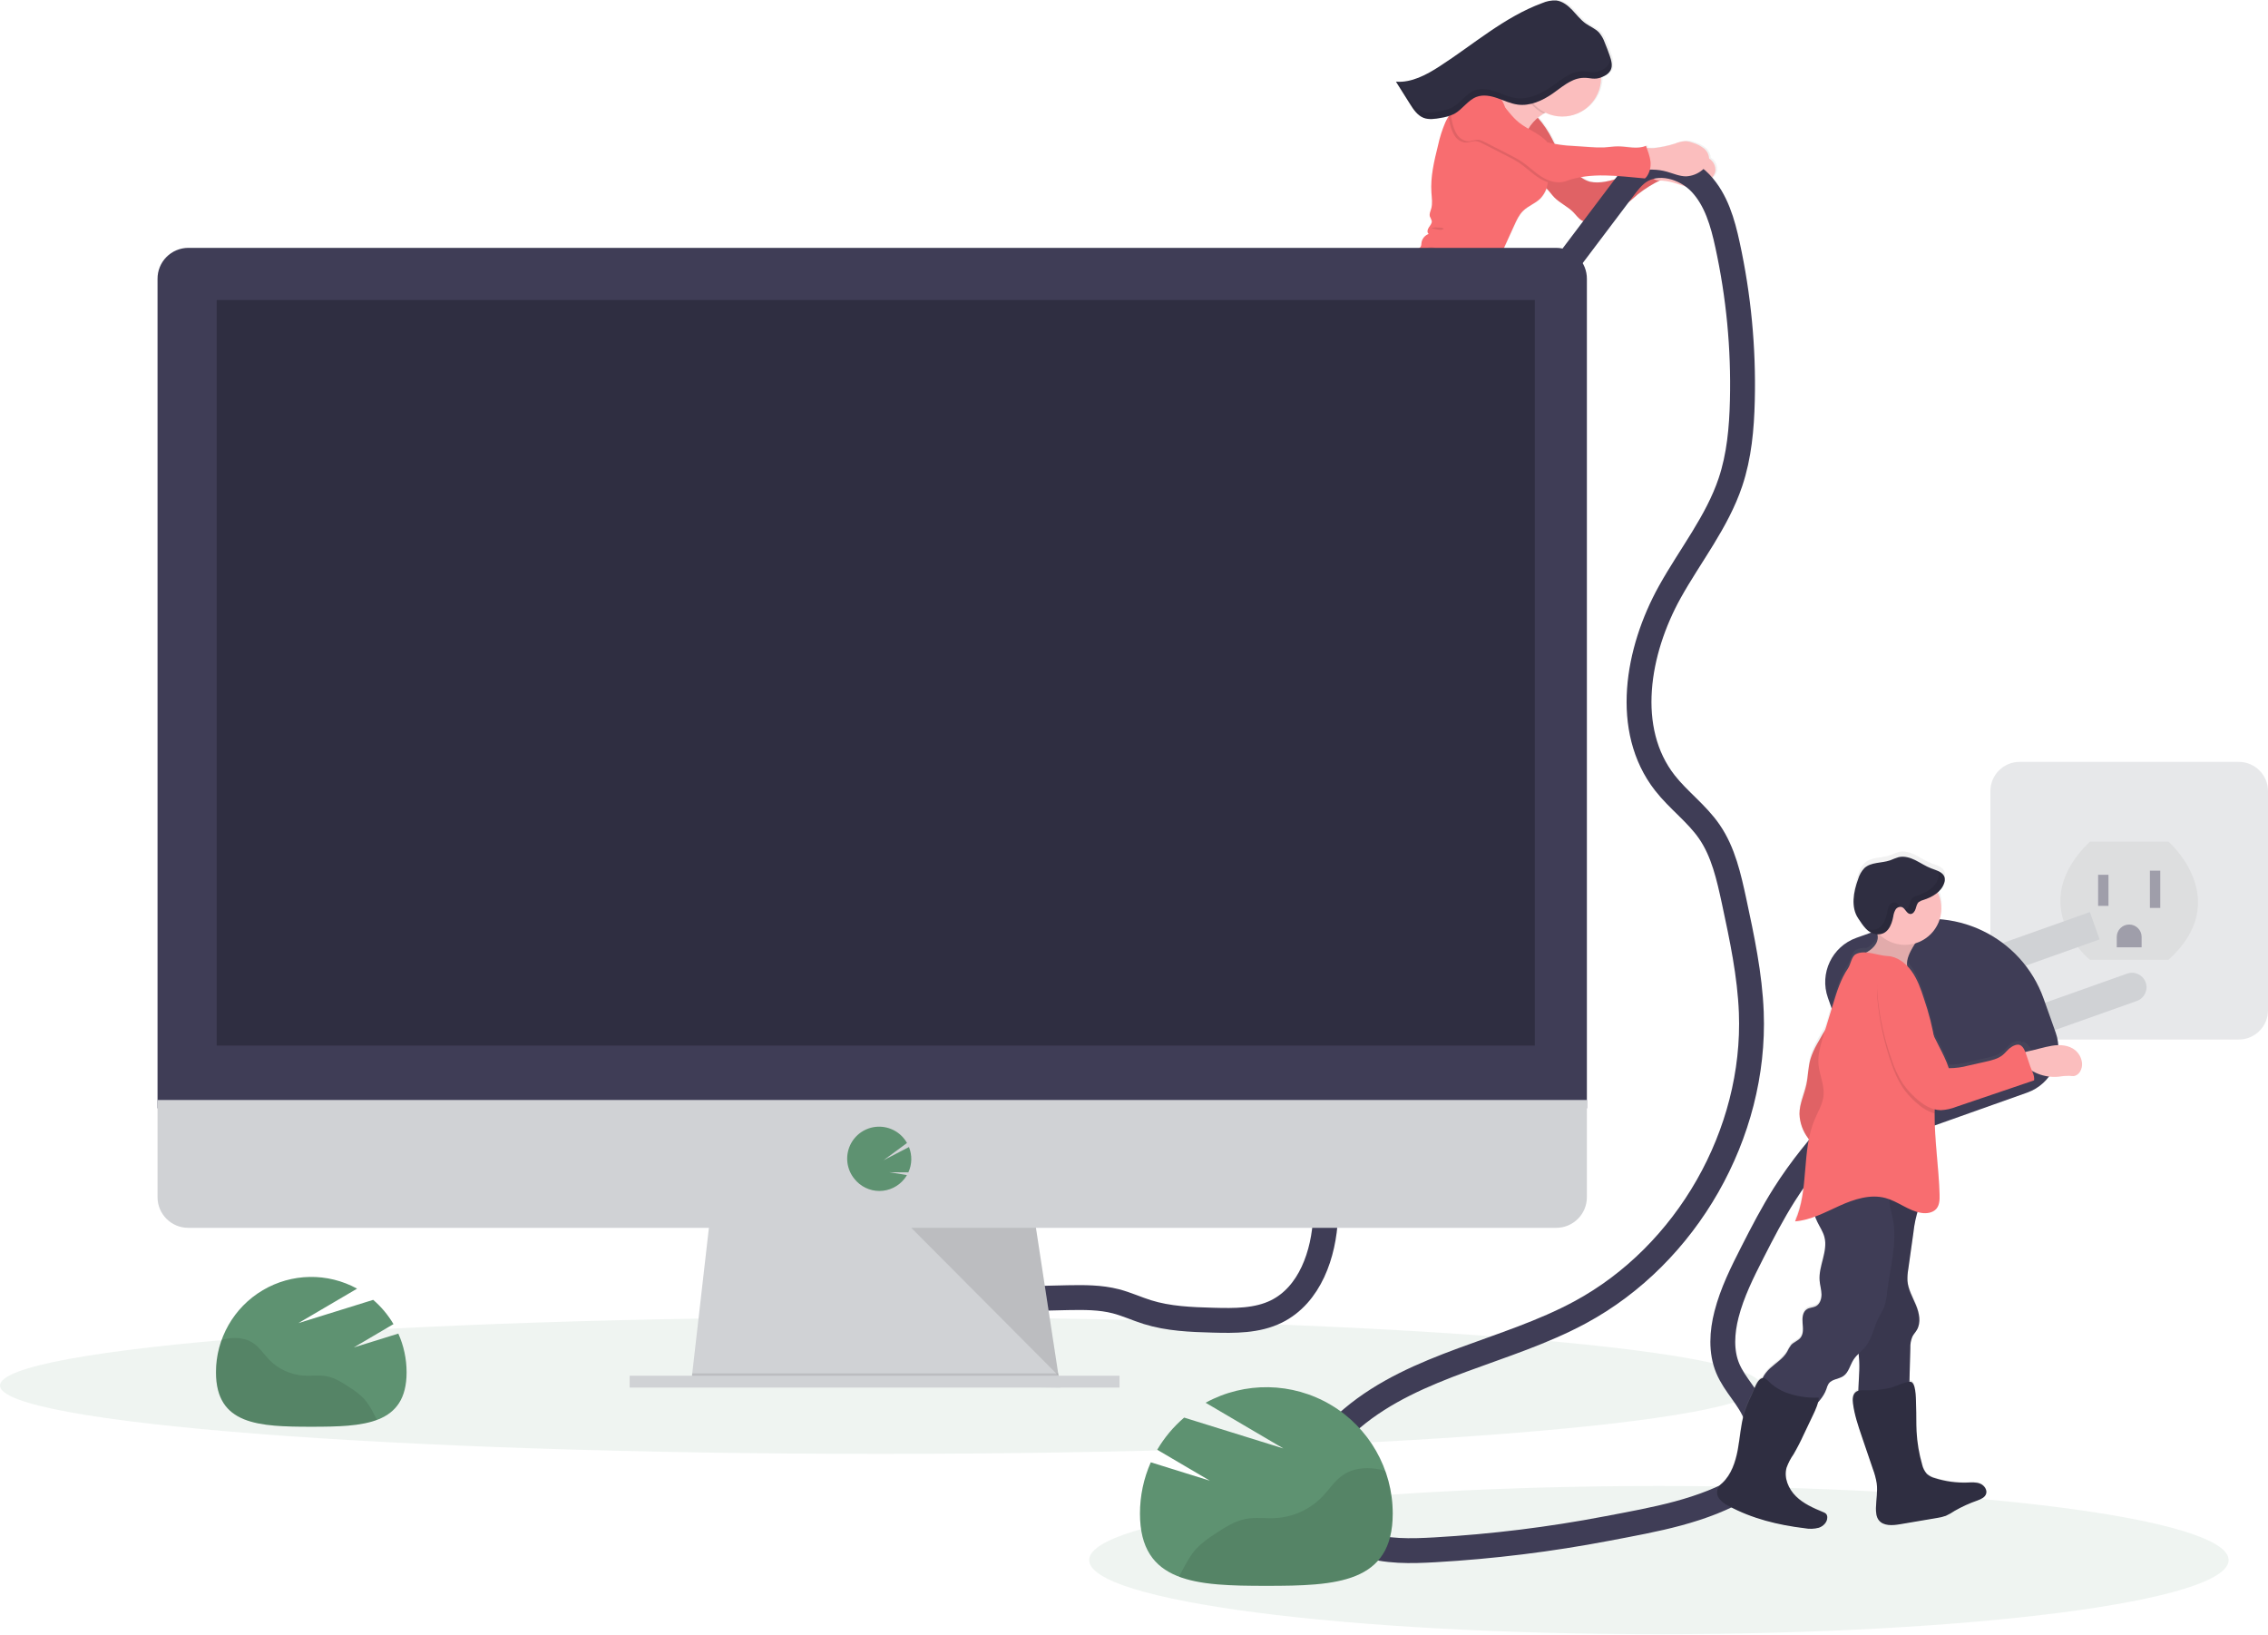
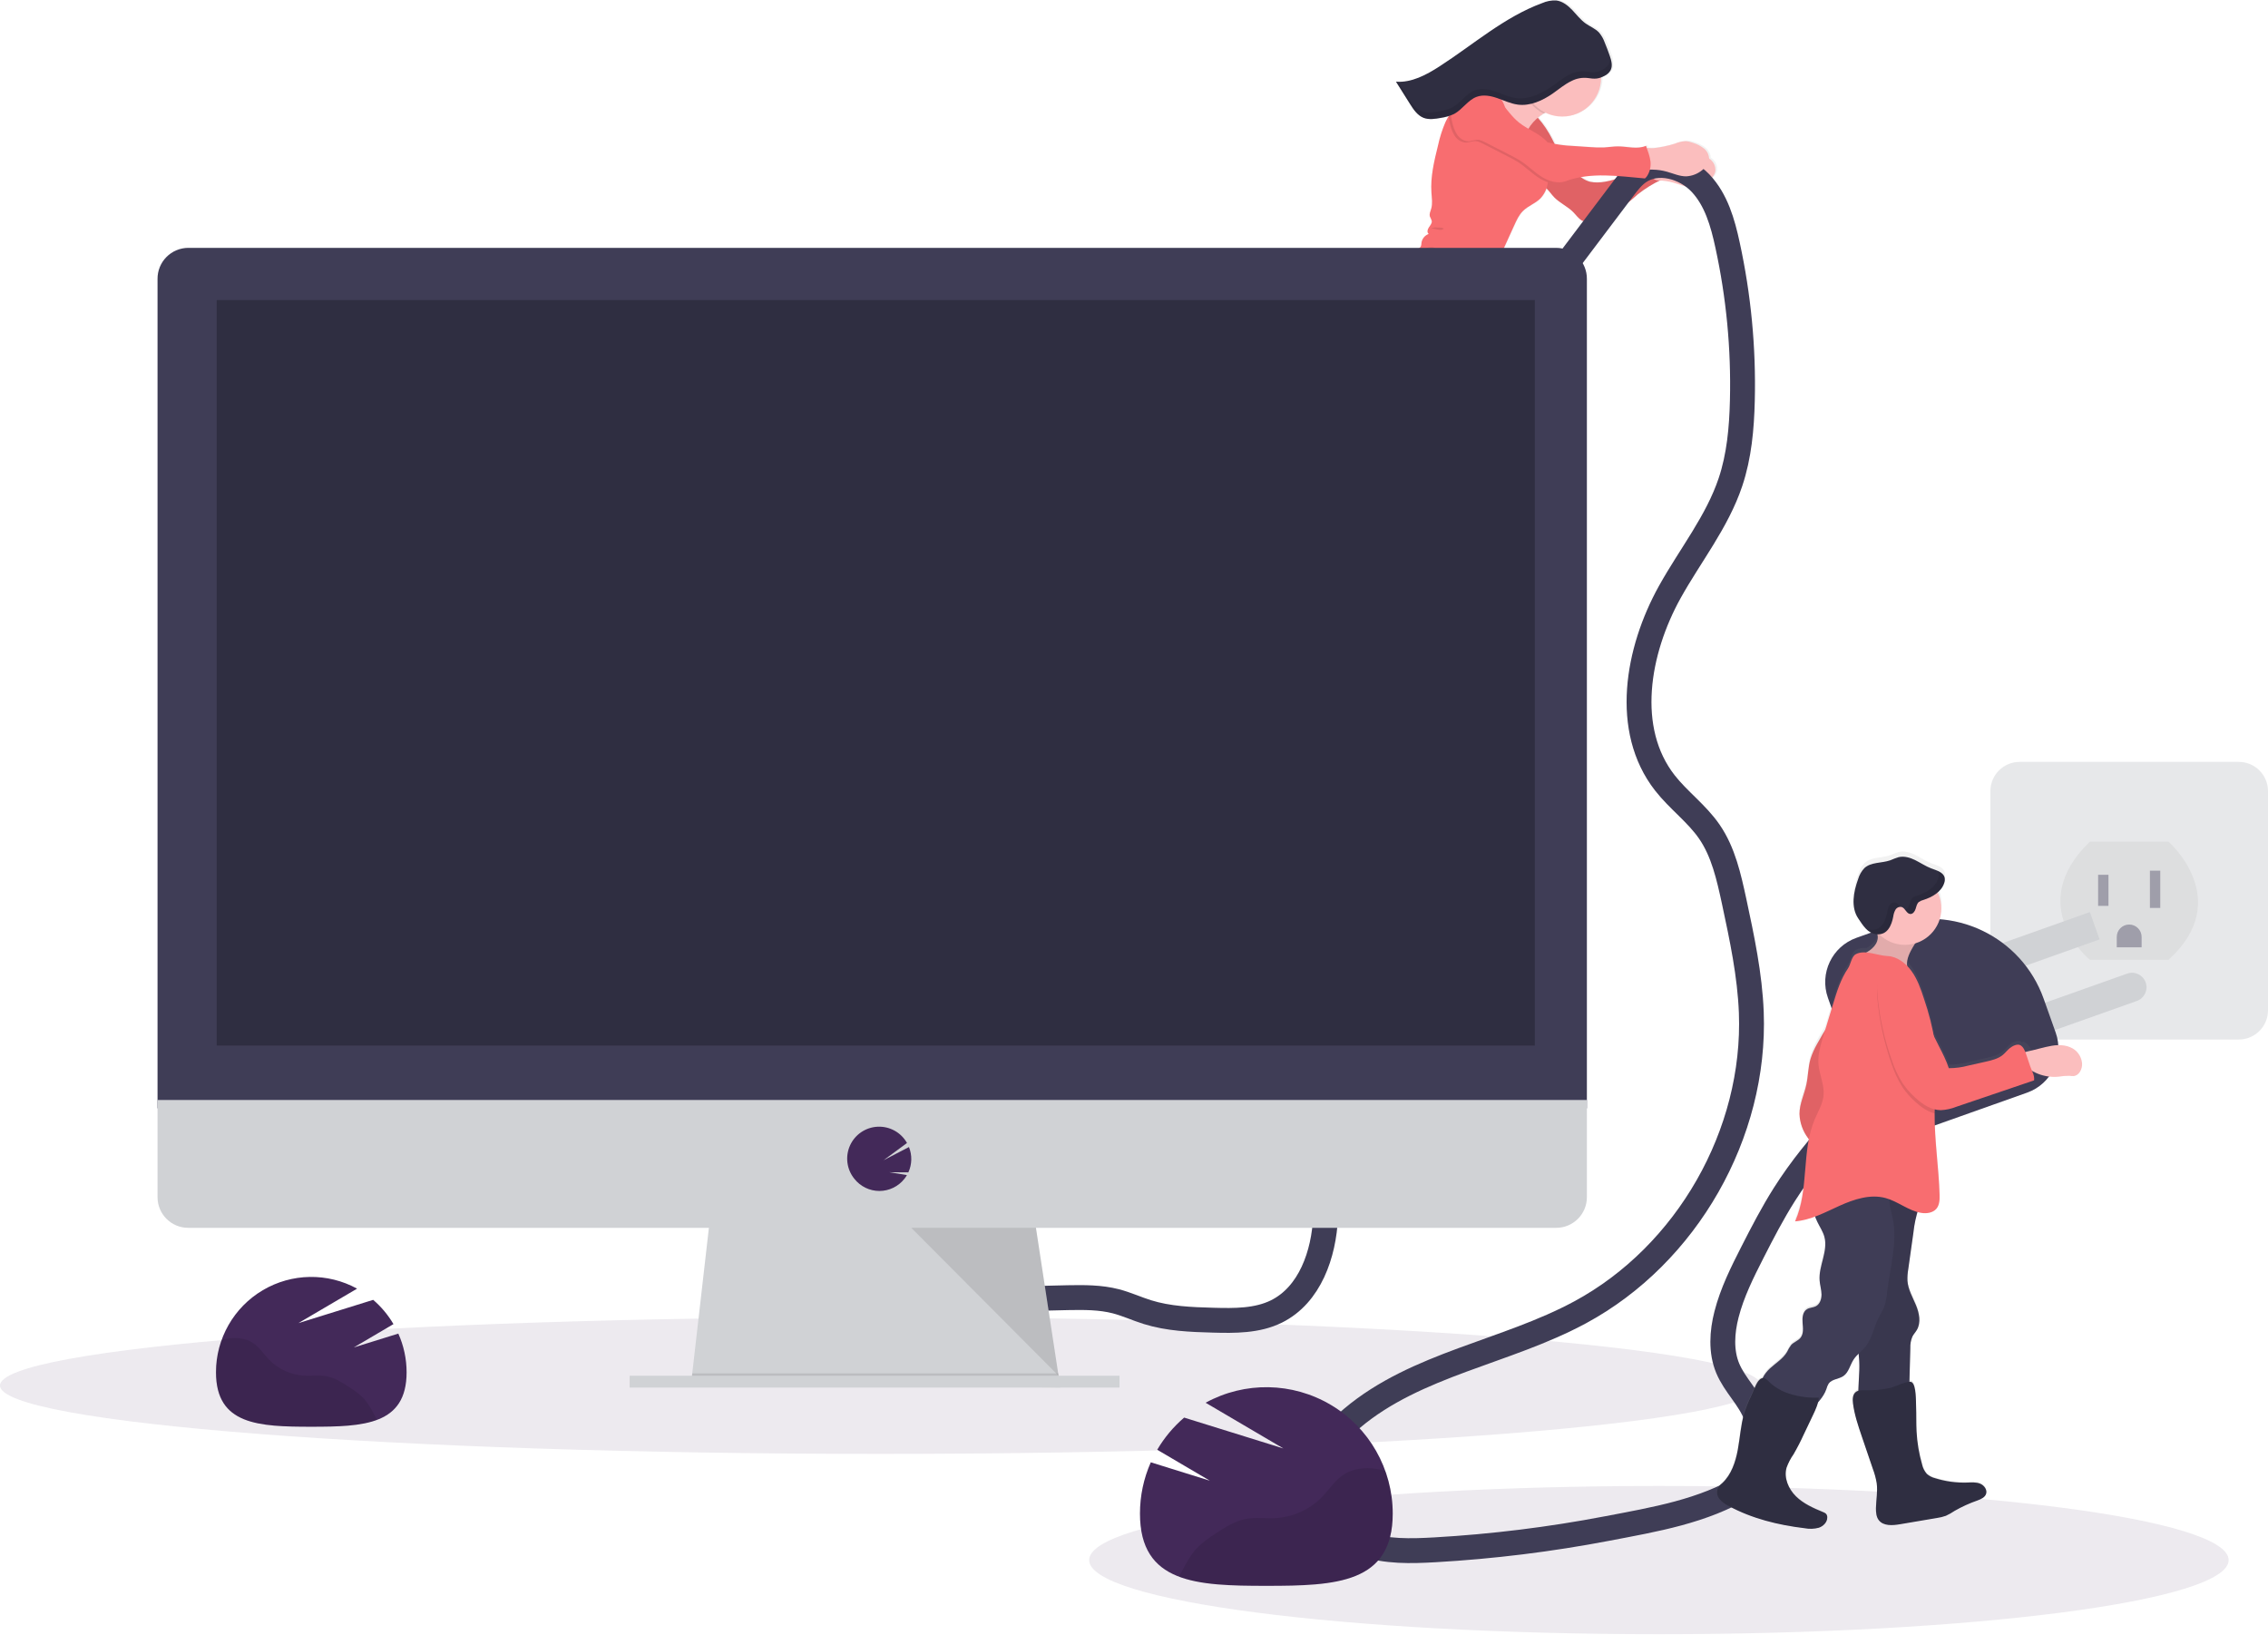
<svg xmlns="http://www.w3.org/2000/svg" xmlns:xlink="http://www.w3.org/1999/xlink" data-name="Layer 1" width="1094.72" height="788.69" viewBox="0 0 1094.72 788.69">
  <defs>
    <linearGradient id="a" x1="2938.83" y1="215.4" x2="2938.83" y2="-91.93" gradientTransform="rotate(59.3 1726.545 -1812.88)" gradientUnits="userSpaceOnUse">
      <stop offset="0" stop-color="gray" stop-opacity=".25" />
      <stop offset=".54" stop-color="gray" stop-opacity=".12" />
      <stop offset="1" stop-color="gray" stop-opacity=".1" />
    </linearGradient>
    <linearGradient id="b" x1="1364.21" y1="820.42" x2="1364.21" y2="492.03" gradientTransform="matrix(-1 -.04 -.04 1 2349.24 29.65)" xlink:href="#a" />
  </defs>
  <g opacity=".5">
    <rect x="960.72" y="367.69" width="134" height="134" rx="14.12" fill="#d0d2d5" />
    <path d="M1008.72 406.2h38s32 28 0 57h-38s-32-26 0-57z" opacity=".1" />
    <path fill="#3f3d56" d="M1012.72 422.19h5v15h-5zm25-2h5v18h-5zm-10 26a6 6 0 016 6v5h-12v-5a6 6 0 016-6z" />
  </g>
  <path d="M674.41 294.11c3.17-.07 6.33.17 9.49 0 2.89-.14 5.76-.61 8.65-.9 4.94-.49 9.92-.45 14.88-.66 3.26-.14 6.7-.46 9.34-2.38 2.48-1.79 3.86-4.71 6.07-6.83 9-8.65 15.17-20.22 23.17-29.82 2-2.44 4.09-4.87 5.9-7.48 3.47-5 5.92-10.67 8.36-16.27a45.11 45.11 0 002.4-6.42c.45-1.76.68-3.58 1.28-5.3 1.24-3.52 4.22-6.6 4.58-10.31l-.42.06c3.64-4.63 3.08-12.7 4.88-18.63a80.28 80.28 0 014.17-10.29l6.69-14.57c1.15-2.5 2.35-5.08 4.34-7 2.41-2.33 5.77-3.49 8.19-5.81a12.71 12.71 0 003.14-5.11l.21.2c1.28 1.25 2.28 2.78 3.53 4.07 2.69 2.78 6.42 4.37 9.16 7.1 1.4 1.39 2.55 3.08 4.24 4.09a4.7 4.7 0 005.44-.67c4.91-4.32 12.23-4.72 17.54-8.53 1.47-1.06 2.75-2.35 4.13-3.51a56.32 56.32 0 0110.67-6.7 26.61 26.61 0 016.59.94c3.08.85 6.09 2.26 9.29 2.2a13.4 13.4 0 007.81-3c1.63-1.26 3.12-3 3.36-5a6.42 6.42 0 00-2.4-5.4c-.22-.19-.45-.36-.68-.53A6.68 6.68 0 00876 127a16 16 0 00-5.45-2.78 11.69 11.69 0 00-3.44-.78 15.7 15.7 0 00-5.34 1.25 51.34 51.34 0 01-10.47 2.2c-.63.06-1.91-.07-3-.08l-.37-1.06c-4.16 1.92-9 .34-13.56.35-2.22 0-4.43.39-6.64.53a59.92 59.92 0 01-7.34-.16L813 126a87.11 87.11 0 01-9.42-1c-.83-1.69-1.66-3.38-2.59-5a46.27 46.27 0 00-5.49-7.63 26.52 26.52 0 012.64-2l.18-.11c.23-.13.51-.27.82-.41a18.93 18.93 0 0027.06-17.08 14.5 14.5 0 001.6-.73c.3-.16.6-.33.89-.52l.43-.29a8.34 8.34 0 00.78-.67c.12-.12.24-.24.35-.37a4.78 4.78 0 00.57-.84c.06-.12.12-.23.17-.35s0-.09.05-.14.07-.18.1-.26 0-.12.05-.18l.06-.24a1.29 1.29 0 000-.19v-.44a1.64 1.64 0 010-.22 1.7 1.7 0 000-.22v-.22a1.62 1.62 0 000-.22v-.27a1.79 1.79 0 000-.23v-.91a1.16 1.16 0 000-.18 2.33 2.33 0 000-.28v-.16c0-.05 0-.2-.07-.3v-.14l-.09-.32v-.12c0-.11-.07-.22-.1-.33v-.1l-.12-.36v-.06c0-.17-.11-.35-.17-.52-.75-2.16-1.56-4.31-2.42-6.43a15.64 15.64 0 00-2.78-4.86c-1.77-1.88-4.31-2.82-6.43-4.32-2.5-1.76-4.37-4.25-6.49-6.47s-4.69-4.23-7.74-4.6a15.16 15.16 0 00-7.06 1.29c-18.37 6.78-33.41 20.14-49.88 30.74-6.41 4.13-13.59 8-21.18 7.47l6.7 10.64c.32.52.65 1 1 1.54s.7 1 1.07 1.5a12.07 12.07 0 003.51 3.22 7.69 7.69 0 001.08.52 8.88 8.88 0 001 .31c2.39.57 5 .09 7.42-.39.83-.16 1.66-.33 2.48-.52l1-.28h.16v.16c-.56 1-1.09 1.91-1.56 2.9a60.81 60.81 0 00-3.57 11.12c-1.89 7.5-3.79 15.16-3.29 22.86.17 2.6.61 5.26-.14 7.76-.36 1.23-1 2.49-.66 3.71a17.12 17.12 0 01.92 2.18c.16 1.16-.76 2.16-1.42 3.12s-1 2.49-.06 3.16a5.39 5.39 0 00-3.57 4.45 3.79 3.79 0 01-.34 1.71 4.23 4.23 0 01-1 .93 5.39 5.39 0 00-1.87 3.36c-1.93 0-3.56 1.88-5.32 3a21.45 21.45 0 01-4.85 1.76c-4.83 1.54-9 4.71-12.77 8.05-2.1 1.83-4.22 3.85-5.14 6.47-.3.86-.46 1.76-.72 2.63a18.14 18.14 0 01-2.32 4.74 34.23 34.23 0 01-7 7.82 18.59 18.59 0 00-3.6 3.86c-1.53 2.21-4.64 2.87-6.28 5a23.75 23.75 0 01-2 3c-1.27 1.2-3.19 1.3-4.81 2-3.79 1.57-5.54 6-8.92 8.34a.94.94 0 01-.67.22c-.29 0-.46-.35-.71-.52-.49-.33-1.14-.08-1.72.07s-1.36.09-1.51-.49c-8.15-4.94-16.16-10.3-24.32-15.24l-3.72-2.25-19.9-12.06a1.48 1.48 0 00-1.57 0l-.62.43c-1-1.06-2.11-2-2.77-2.78-.27-.31-.54-.62-.82-.92a1.22 1.22 0 00.53-.1 1 1 0 00.43-1.3 3.26 3.26 0 00-.92-1.17 22.15 22.15 0 01-2.39-2.73 25.24 25.24 0 00-2.63-3.44 4.83 4.83 0 00-3.9-1.55 6.33 6.33 0 00-2.26.91 37.09 37.09 0 00-7.5 5.75.79.79 0 00-.33.62c0 .2.2.35.22.54a.7.7 0 01-.19.5 20.93 20.93 0 01-4.73 4.31q-3.81 2.85-7.45 5.92a10.42 10.42 0 00-3.48 4.25 8.31 8.31 0 00.61 5.9c1.66 3.91 4.57 7.15 7.45 10.28a3.64 3.64 0 001.91 1.34 2.43 2.43 0 001.73-.42c1.77-1.16 2.06-3.56 2.19-5.66.05-1 .11-1.92.17-2.88a1.33 1.33 0 01.11-.56 1.4 1.4 0 01.61-.49l2.75-1.45c-.08-.13-.17-.26-.26-.39a11.21 11.21 0 016.49-.42c1.46.43 2.8 1.3 4.2 1.84a9.29 9.29 0 001 5.42c5.13.53 9.75 2.81 14.34 5.11a114.33 114.33 0 0110.78 6.09q4.24 2.76 8.3 5.77c3.84 2.84 7.55 5.85 11.22 8.89a54.11 54.11 0 007.67 5.65c7.22 4.05 16.9 4.19 23.53-.86 8.36-6.37 19-9.68 28-15.19a31.6 31.6 0 007.25-5.57 4.94 4.94 0 01-.12.77c-.54 2.49-2.69 4.29-3.5 6.81-.63 2-.4 4.31-1.62 6-.93 1.29-2.67 2.21-2.72 3.8 0 .44.13.88.13 1.32a4.13 4.13 0 01-.48 1.59c-1 2.25-2.12 4.61-4.17 6-.8.55-1.82 1.05-2 2a1.89 1.89 0 01-.21.79c-.34.47-1.09.22-1.63.42-.75.28-.87 1.25-1.17 2a3.24 3.24 0 01-3.27 1.92c-6.83-.83-13.54 2.26-20.42 2.08-2.37-.07-4.73-.31-7.11-.33-7.3-.06-14.45 2-21.48 4a11.34 11.34 0 00-1.42 4.5 17.37 17.37 0 01-7.35.28 15.67 15.67 0 00-1.84-.25 2.77 2.77 0 00.16-1.42 40.15 40.15 0 00-8.23 3.67c-1.71 1-3.52 2.4-3.68 4.37a6.57 6.57 0 00.32 2.24l.93 3.53a3.72 3.72 0 00.83 1.77c.31.3.72.48 1 .8a3.14 3.14 0 01.54 1.27l.78 3.06a19.46 19.46 0 01.62 3.11c.09 1 0 1.92.07 2.88a29.93 29.93 0 00.69 4.7l1.11 5.54a18.91 18.91 0 001.31 4.5c.47 1 1.1 1.86 1.48 2.86.3.77.44 1.59.8 2.32a6.19 6.19 0 002.9 2.68 3.23 3.23 0 001.41.44c1.42 0 2.44-1.32 3.1-2.58a15.6 15.6 0 002.07-7.52c0-1.06-.21-2.11-.3-3.17-.24-3 .62-5.92.62-8.91a1.75 1.75 0 00-1.25-1.82c.09-2.54.08-5.23 1.42-7.4a11.15 11.15 0 012.44-2.65c.37 1.18.78 2.35 1.24 3.49 7.61-2.22 15.47-4.36 23.44-4.56zM837 140.54c-.54.2-1.09.4-1.65.58-4.66 1.55-10 3.06-14.82 2a12.87 12.87 0 01-4.06-2l-.35-.22c6.79-1.19 13.88-.9 20.88-.36z" transform="translate(-52.64 -55.65)" fill="url(#a)" />
  <path d="M811.42 74.6a15.45 15.45 0 015.31-1.23 11.65 11.65 0 013.42.79 16.08 16.08 0 015.44 2.8 6.51 6.51 0 012.41 5.4c-.23 2-1.71 3.73-3.33 5a13.27 13.27 0 01-7.76 3c-3.18.05-6.18-1.38-9.25-2.23a26.56 26.56 0 00-6.86-1 15 15 0 01-3.49-.22 3.74 3.74 0 01-2.68-2.06 5.28 5.28 0 010-3c.23-1.24.19-4.18 1.29-4.92.88-.6 4-.12 5.08-.21a50.14 50.14 0 0010.42-2.12z" fill="#fbbebe" />
  <path d="M740.03 54.47a46.24 46.24 0 017.75 10c3.52 6.14 5.76 13.28 11.06 18a37.32 37.32 0 004.47 3.23 12.9 12.9 0 004.06 2c4.76 1.07 10.1-.42 14.74-2a93.35 93.35 0 0013.33-6 11 11 0 001.56 5.48c1.11 1.57 3.38 2.49 5 1.5a59.3 59.3 0 00-11.53 7.13c-1.37 1.16-2.64 2.44-4.1 3.49-5.27 3.79-12.56 4.17-17.43 8.47a4.69 4.69 0 01-5.41.65c-1.69-1-2.84-2.72-4.23-4.11-2.74-2.74-6.46-4.34-9.15-7.13-1.25-1.29-2.25-2.82-3.53-4.08-1.83-1.8-4.21-3-5.89-5-1.25-1.47-2-3.26-3.17-4.83-1-1.36-2.18-2.55-3.07-4-2.18-3.47-2.16-8-.91-11.89s4.12-7.52 6.45-10.91z" fill="#f86d70" />
  <path d="M740.03 54.47a46.24 46.24 0 017.75 10c3.52 6.14 5.76 13.28 11.06 18a37.32 37.32 0 004.47 3.23 12.9 12.9 0 004.06 2c4.76 1.07 10.1-.42 14.74-2a93.35 93.35 0 0013.33-6 11 11 0 001.56 5.48c1.11 1.57 3.38 2.49 5 1.5a59.3 59.3 0 00-11.53 7.13c-1.37 1.16-2.64 2.44-4.1 3.49-5.27 3.79-12.56 4.17-17.43 8.47a4.69 4.69 0 01-5.41.65c-1.69-1-2.84-2.72-4.23-4.11-2.74-2.74-6.46-4.34-9.15-7.13-1.25-1.29-2.25-2.82-3.53-4.08-1.83-1.8-4.21-3-5.89-5-1.25-1.47-2-3.26-3.17-4.83-1-1.36-2.18-2.55-3.07-4-2.18-3.47-2.16-8-.91-11.89s4.12-7.52 6.45-10.91z" opacity=".1" />
  <path d="M562.3 146.82a10.36 10.36 0 00-2.82-2.55 8.54 8.54 0 00-5.27-.54c-4.46.68-8.6 2.72-12.52 5-3.16 1.81-6.3 3.82-8.56 6.67a6.85 6.85 0 00-1.51 3 6.18 6.18 0 00.23 2.73 6.6 6.6 0 003.57 4.62c2.09.82 4.42-.05 6.52-.85 2.82-1.09 5.92-2.1 8.82-1.24 2.15.64 4 2.27 6.27 2.33 2.67.08 4.83-2.08 6.53-4.14 1.47-1.8 4.69-5.05 4.48-7.58s-4.16-5.64-5.74-7.45zm33.7 77.83a17.27 17.27 0 01-7.5.31c-1.52-.28-3.38-.64-4.35.55a3.58 3.58 0 00-.61 1.48c-2.49 10.19-.21 21 4 30.65a.94.94 0 00.28.42c.27.2.64.06.95-.07a11.28 11.28 0 002.83-1.65c1.92-1.74 2.33-4.57 2.42-7.16s.05-5.33 1.39-7.55c1.68-2.75 5.19-4.09 6.57-7 1.11-2.37.53-5.18-.45-7.6-.33-.84-.46-3-1.24-3.41s-3.4.79-4.29 1.03z" fill="#fbbebe" />
  <path d="M562.01 145.8a1 1 0 00.42-1.3 3.38 3.38 0 00-.92-1.18 20.69 20.69 0 01-2.38-2.74 27.68 27.68 0 00-2.63-3.44 4.85 4.85 0 00-3.89-1.56 6 6 0 00-2.25.9 36.36 36.36 0 00-7.45 5.72c-.17.17-.36.38-.32.62s.2.34.22.54a.69.69 0 01-.18.49 20.68 20.68 0 01-4.7 4.29q-3.78 2.84-7.4 5.9a10.3 10.3 0 00-3.45 4.23 8.41 8.41 0 00.63 5.89c1.67 3.92 4.58 7.16 7.45 10.31a3.78 3.78 0 001.92 1.35 2.42 2.42 0 001.72-.42c1.75-1.15 2-3.55 2.15-5.64l.16-2.89a1.29 1.29 0 01.11-.55 1.35 1.35 0 01.61-.49l2.72-1.44a8.77 8.77 0 00-8-4.16 3 3 0 01-2.14-.29 1.76 1.76 0 010-2.44 5.38 5.38 0 012.36-1.31c7.17-2.63 13.65-6.85 20.61-10a5.29 5.29 0 012.46-.57c.7.05 1.52.46 2.17.18zm28.25 104.72c-.32.6-.43 1.3-.78 1.89s-1.11 1-1.7.7a1.75 1.75 0 01-.66-.89 37.36 37.36 0 01-2.45-22.06 13.91 13.91 0 011.07-3.52c.53-1.08 1.3-2.18 1.08-3.36a39.64 39.64 0 00-8.18 3.64c-1.7 1-3.49 2.39-3.65 4.35a6.84 6.84 0 00.33 2.24l.94 3.53a3.65 3.65 0 00.84 1.77c.3.3.71.49 1 .81a3 3 0 01.54 1.26l.79 3.06a19.6 19.6 0 01.63 3.12c.09 1 0 1.92.08 2.88a31 31 0 00.7 4.69l1.13 5.54a19.26 19.26 0 001.32 4.5c.47 1 1.1 1.86 1.49 2.87.29.77.44 1.59.8 2.32a6.29 6.29 0 002.89 2.69 3.39 3.39 0 001.41.45c1.41.05 2.42-1.32 3.08-2.58a15.56 15.56 0 002-7.5c0-1.06-.22-2.11-.31-3.17-.25-3 .59-5.91.58-8.9.02-2.8-3.94-2.27-4.97-.33z" fill="#f86d70" />
  <path d="M736.98 76.29a22.08 22.08 0 01-8-6.25 38.19 38.19 0 01-3-4.45 135.15 135.15 0 01-9.75-20.07c4.26.87 8.73 1.66 12.92.46a17.84 17.84 0 006-3.18 51.87 51.87 0 006.32-6.17 60.76 60.76 0 005 8c1.07 1.44 4.69 4.37 4.42 6.33s-4.27 2.94-5.89 3.87l-.17.11a22.68 22.68 0 00-6.15 5.73c-3.14 4.46-4.23 10.68-1.7 15.62z" fill="#fbbebe" />
  <path d="M745.08 54.79a18.74 18.74 0 01-9.85-12 51.87 51.87 0 006.32-6.17 60.76 60.76 0 005 8c1.07 1.44 4.69 4.37 4.42 6.33s-4.27 2.91-5.89 3.84z" opacity=".1" />
  <circle cx="754.08" cy="37.53" r="18.73" fill="#fbbebe" />
  <path d="M713.11 154.2a8.74 8.74 0 01-8.62.21 16.59 16.59 0 01-3.72-3.13c-6.15-6.31-12-13-16.11-20.83a14.44 14.44 0 01-1.82-5.37 5.9 5.9 0 011.93-5.12 4.16 4.16 0 001-.93 3.75 3.75 0 00.33-1.7 5.31 5.31 0 013.54-4.43c-1-.68-.6-2.19.05-3.16s1.56-2 1.4-3.12a17.12 17.12 0 00-.92-2.18c-.36-1.22.29-2.48.64-3.7.73-2.5.29-5.16.11-7.76-.53-7.7 1.34-15.34 3.19-22.83a61.24 61.24 0 013.52-11.1c.47-1 1-2 1.54-2.89a76.83 76.83 0 016.29-8.75 11.36 11.36 0 014.29-3.84 4.24 4.24 0 01.5-.18 10.88 10.88 0 013.82-.29c3.38.21 6.93 1 9.34 3.38s3.19 5.72 4.28 8.94a24.63 24.63 0 001.26 3.15c1.59 3.16 4.18 5.68 6.73 8.13l2.77 2.67c1.39 1.34 3.8 1 5.11 2.41a6.48 6.48 0 011.17 2.24 34.75 34.75 0 012.55 11.33 18.75 18.75 0 01-.15 2.59 13.64 13.64 0 01-3.79 8c-2.4 2.31-5.74 3.45-8.13 5.77-2 1.92-3.16 4.49-4.3 7l-6.61 14.54a82.39 82.39 0 00-4.11 10.25c-2.08 6.99-.9 16.85-7.08 20.7z" fill="#f86d70" />
  <path d="M655.36 236.6c-4.94.2-9.89.14-14.81.61-2.87.28-5.73.75-8.61.87-3.14.14-6.29-.11-9.44-.05-7.93.17-15.75 2.28-23.38 4.46a44.4 44.4 0 01-3.31-16.57 10.57 10.57 0 010-1.13 11.37 11.37 0 011.41-4.58c7-2 14.1-4 21.37-3.9 2.37 0 4.72.28 7.08.35 6.85.21 13.51-2.86 20.31-2a3.2 3.2 0 003.25-1.91c.29-.74.41-1.71 1.16-2 .54-.2 1.28.05 1.62-.41a2.1 2.1 0 00.21-.79c.2-1 1.21-1.45 2-2 2-1.38 3.13-3.74 4.13-6a4.07 4.07 0 00.47-1.58c0-.44-.14-.88-.13-1.33 0-1.58 1.77-2.49 2.69-3.78 1.21-1.7 1-4 1.59-6 .8-2.52 2.93-4.31 3.46-6.79a4.94 4.94 0 00.12-.77 31.32 31.32 0 01-7.21 5.54c-8.88 5.47-19.5 8.74-27.79 15.07-6.58 5-16.22 4.85-23.42.78a54.16 54.16 0 01-7.66-5.67c-3.66-3-7.36-6.07-11.19-8.93q-4-3-8.29-5.79a114.13 114.13 0 00-10.74-6.29c-4.58-2.32-9.19-4.62-14.29-5.17a10.53 10.53 0 01-.28-8.64 29.14 29.14 0 014.68-7.55 21.78 21.78 0 015.36-5.47 1.46 1.46 0 011.56 0l19.82 12.17 3.71 2.27c8.13 5 16.13 10.35 24.26 15.32.15.57.94.64 1.51.49s1.22-.39 1.71-.06c.24.16.41.46.71.52a1 1 0 00.66-.22c3.36-2.31 5.08-6.75 8.85-8.3 1.61-.66 3.52-.76 4.78-2a22.71 22.71 0 002-3c1.63-2.13 4.72-2.77 6.23-5a18.35 18.35 0 013.57-3.84 33.83 33.83 0 007-7.79 18.08 18.08 0 002.29-4.72c.26-.87.42-1.77.71-2.63.91-2.62 3-4.63 5.09-6.45 3.79-3.32 7.88-6.47 12.68-8a21.44 21.44 0 004.83-1.75c1.93-1.18 3.7-3.37 5.91-2.86a5 5 0 012.19 1.38 69.61 69.61 0 017.45 8.53q5.35 6.81 10.69 13.63a15.75 15.75 0 004.19 4.15 11.49 11.49 0 007.75 1c-.35 3.71-3.3 6.77-4.52 10.29-.59 1.71-.82 3.53-1.26 5.28a43.25 43.25 0 01-2.37 6.41c-2.4 5.59-4.82 11.21-8.26 16.23-1.78 2.61-3.83 5-5.84 7.45-7.93 9.57-14 21.11-23 29.72-2.18 2.11-3.56 5-6 6.81-2.65 1.96-6.07 2.26-9.26 2.39z" fill="#434175" />
  <path d="M693.04 109.72a5.43 5.43 0 00-2.5.75c1.83-.64 4.06 1.07 5.75.26.79-.38.67-.49 0-.72-1.01-.34-2.23-.03-3.25-.29z" opacity=".1" />
  <path fill="#d0d2d5" d="M935.241 466.28l73.503-26.101 4.685 13.192-73.503 26.102zm24.589 27.357l66.906-23.759a7 7 0 018.94 4.254 7 7 0 01-4.255 8.94l-66.907 23.758-4.684-13.193z" />
  <path d="M896.087 452.598l16.303-5.789a58 58 0 0174.065 35.248l5.789 16.303a22.68 22.68 0 01-13.783 28.962l-49.587 17.608a22.68 22.68 0 01-28.962-13.783l-17.608-49.587a22.68 22.68 0 0113.783-28.962z" fill="#3f3d56" />
  <path d="M692.14 119.48a3.88 3.88 0 00-2.11-.13 4.46 4.46 0 00-2.75 1.35 1.5 1.5 0 001.23 0 7.27 7.27 0 012-.22c.58 0 2.31.64 2.76.36.66-.43-.68-1.19-1.13-1.36zm54.99-31.54a19.42 19.42 0 01-4.28-2.06c-3.51-2.23-6.46-5.26-9.93-7.54a55.25 55.25 0 00-5.43-3l-11.71-6a11.87 11.87 0 00-2.84-1.16c-1.91-.42-4.06.86-6 .59a7.23 7.23 0 01-4.88-3.37 17.57 17.57 0 01-2.2-5.67 29.09 29.09 0 01-.67-3.59 16 16 0 01-.07-3.79 9.48 9.48 0 013.3-6.46 12.09 12.09 0 014.64-2 19.37 19.37 0 013.21-.53 11.43 11.43 0 011.85 0c4.42.35 8.16 3.35 11.11 6.65 1.55 1.74 3 3.61 4.48 5.38a24.63 24.63 0 001.26 3.15c1.59 3.16 4.18 5.68 6.73 8.13l2.77 2.67c1.39 1.34 3.8 1 5.11 2.41a6.48 6.48 0 011.17 2.24 34.75 34.75 0 012.53 11.36 18.75 18.75 0 01-.15 2.59zm-91.07 127.98l-60.26 8.87a11.37 11.37 0 011.41-4.58c7-2 14.1-4 21.37-3.9 2.37 0 4.72.28 7.08.35 6.85.21 13.51-2.86 20.31-2a3.2 3.2 0 003.25-1.91c.29-.74.41-1.71 1.16-2 .54-.2 1.28.05 1.62-.41a2.1 2.1 0 00.21-.79c.2-1 1.21-1.45 2-2 2-1.38 3.13-3.74 4.13-6a4.07 4.07 0 00.47-1.58c0-.44-.14-.88-.13-1.33 0-1.58 1.77-2.49 2.69-3.78 1.21-1.7 1-4 1.59-6 .8-2.52 2.93-4.31 3.46-6.79l.26-.34 10.26-4z" opacity=".1" />
-   <ellipse cx="425" cy="668.67" rx="425" ry="33" fill="#5e9271" opacity=".1" />
-   <ellipse cx="800.72" cy="752.92" rx="275" ry="35.77" fill="#5e9271" opacity=".1" />
+   <ellipse cx="425" cy="668.67" rx="425" ry="33" fill="#432959" opacity=".1" />
+   <ellipse cx="800.72" cy="752.92" rx="275" ry="35.77" fill="#432959" opacity=".1" />
  <path d="M475.25 641.95l.28-14.16q20-1.14 40-1.52c7.74-.14 15.58-.19 23.07 1.75 5.19 1.35 10.1 3.63 15.22 5.23 10.2 3.18 21 3.6 31.71 3.89 10.39.29 21.24.39 30.57-4.2 16.15-8 22.94-27.65 23.73-45.64s-2.79-36.12-.3-54" fill="none" stroke="#3f3d56" stroke-miterlimit="10" stroke-width="12" />
  <path fill="#d0d2d5" d="M511.81 669.66l-178.19-2.28.52-4.57 8.62-75.39h156.48l11.52 75.39.88 5.71.17 1.14z" />
  <path opacity=".1" d="M511.64 668.52h-88.93l-89.09-1.14.52-4.57h176.62l.88 5.71z" />
  <path fill="#d0d2d5" d="M303.92 663.95h236.45v5.71H303.92z" />
  <path d="M765.96 134.62a14.87 14.87 0 00-14.8-15H90.84a14.88 14.88 0 00-14.8 15v400.26h689.92z" fill="#3f3d56" />
  <path d="M76.04 530.88v46.89a14.8 14.8 0 0014.8 14.8h660.32a14.8 14.8 0 0014.8-14.8v-46.89z" fill="#d0d2d5" />
  <path fill="#2f2e41" d="M104.6 144.8h636.23v359.81H104.6z" />
-   <path d="M424.43 574.78a15.43 15.43 0 0012.13-5.89 15.28 15.28 0 001.2-1.77l-8.46-1.39 9.15.07a15.44 15.44 0 00.29-12.22l-12.27 6.37 11.32-8.32a15.42 15.42 0 10-25.43 17.25 15.4 15.4 0 0012.07 5.9z" fill="#5e9271" />
+   <path d="M424.43 574.78a15.43 15.43 0 0012.13-5.89 15.28 15.28 0 001.2-1.77l-8.46-1.39 9.15.07a15.44 15.44 0 00.29-12.22l-12.27 6.37 11.32-8.32a15.42 15.42 0 10-25.43 17.25 15.4 15.4 0 0012.07 5.9z" fill="#432959" />
  <path opacity=".1" d="M439.85 592.56l71.09 71.39-10.91-71.39h-60.18z" />
  <path d="M745.18 141.87l38.18-50.59c2.28-3 4.63-6.13 7.76-8.29 9-6.22 22.19-2.54 29.72 5.43s10.69 19.06 13 29.78a316.11 316.11 0 017.16 75.15c-.32 13.29-1.51 26.72-5.74 39.33-6.42 19.18-19.43 35.33-29.26 53-15.83 28.47-22.46 66.44-2.42 92.13 6.53 8.37 15.42 14.77 21.45 23.51 6.81 9.87 9.46 21.94 12 33.66 3.79 17.7 7.59 35.51 8.29 53.6 2.26 58.49-31.09 116.93-82.59 144.75-35.75 19.32-79 24.92-110.09 51.12-11 9.23-20.48 22.8-17.78 36.86 2.2 11.41 12.22 20.08 23.22 23.85s22.93 3.46 34.53 2.8a636.33 636.33 0 0083-10.25c23.23-4.44 46.42-8.27 66.67-20.49a14 14 0 005.05-4.53c1.31-2.19 1.53-4.84 1.71-7.39.55-7.51 1.07-15.3-1.58-22.35-3.09-8.24-10.14-14.48-13.52-22.6s-2.77-17.47-.58-26c2.7-10.54 7.61-20.36 12.55-30.05 4.81-9.44 9.69-18.85 15.35-27.8 15.94-25.16 37.72-46 59.27-66.55" fill="none" stroke="#3f3d56" stroke-miterlimit="10" stroke-width="12" />
  <path d="M808.36 69.35a15 15 0 015.31-1.23 12 12 0 013.42.78 16.1 16.1 0 015.44 2.81 6.49 6.49 0 012.41 5.4c-.23 2-1.71 3.72-3.33 5a13.22 13.22 0 01-7.76 3c-3.18 0-6.18-1.38-9.25-2.24a26.55 26.55 0 00-6.86-1 15 15 0 01-3.49-.23 3.73 3.73 0 01-2.68-2.05 5.38 5.38 0 010-2.95c.24-1.24.2-4.19 1.3-4.93.88-.59 4-.11 5.08-.2a51.46 51.46 0 0010.41-2.16z" fill="#fbbebe" />
  <path d="M794.49 70.35c-4.14 1.9-9 .32-13.5.31-2.21 0-4.41.37-6.61.5a59.44 59.44 0 01-7.31-.19l-7.32-.5a62.44 62.44 0 01-12.79-1.76c-3.58-4.22-9.39-6.08-13.71-9.52-3.46-2.76-5.94-6.52-8.89-9.83s-6.69-6.3-11.1-6.65a16.41 16.41 0 00-5.07.54 11.82 11.82 0 00-4.63 2 9.44 9.44 0 00-3.3 6.46 21.68 21.68 0 00.73 7.38 17.62 17.62 0 002.2 5.68 7.34 7.34 0 004.89 3.37c1.93.26 4.07-1 6-.6a11.87 11.87 0 012.84 1.16l11.72 6a56.26 56.26 0 015.42 3c3.48 2.28 6.42 5.31 9.93 7.54s7.94 3.63 11.84 2.17c12-4.47 25.52-2.39 38.25-1.28-.08-.24.44-.46.59-.66a10.75 10.75 0 002-7.49c-.31-2.63-1.31-5.11-2.18-7.63z" fill="#f86d70" />
  <path d="M774.36 36.66a6.85 6.85 0 003-2.68c1.14-2.11.44-4.7-.34-7s-1.57-4.31-2.44-6.43a15.49 15.49 0 00-2.78-4.87c-1.77-1.89-4.3-2.84-6.41-4.33-2.5-1.77-4.37-4.28-6.48-6.49S754.22.6 751.18.23a14.94 14.94 0 00-6.82 1.27c-18.26 6.71-33.19 20-49.54 30.54-6.36 4.11-13.5 7.94-21 7.39l6.71 10.66c1.71 2.73 3.63 5.62 6.63 6.79 2.65 1 5.61.5 8.39 0a22.61 22.61 0 006.39-1.92c4-2.17 6.57-6.68 10.87-8.25 3.21-1.17 6.79-.45 10 .67s6.36 2.64 9.74 3.1c6 .81 12-1.9 17-5.4 3-2.08 5.73-4.47 9-6a13.56 13.56 0 018-1.41c3.03.42 4.81.56 7.81-1.01z" fill="#2f2e41" />
  <path d="M777.36 33.98c1.12-2.07.46-4.61-.3-6.84a6 6 0 01-.5 3.77 7 7 0 01-3 2.68c-3 1.58-4.82 1.44-7.9.93a13.66 13.66 0 00-8 1.41c-3.25 1.57-6 4-9 6-5 3.5-11 6.2-17 5.39-3.39-.45-6.52-2-9.74-3.1s-6.81-1.84-10-.67c-4.29 1.57-6.83 6.09-10.86 8.25a22.71 22.71 0 01-6.39 1.92c-2.79.54-5.75 1.07-8.39 0-3-1.16-4.92-4.06-6.64-6.79l-4.75-7.55h-1.15l6.71 10.66c1.71 2.73 3.63 5.62 6.63 6.79 2.65 1 5.61.5 8.39 0a22.61 22.61 0 006.39-1.92c4-2.17 6.57-6.68 10.87-8.25 3.21-1.17 6.79-.45 10 .67s6.36 2.64 9.74 3.1c6 .81 12-1.9 17-5.4 3-2.08 5.73-4.47 9-6a13.56 13.56 0 018-1.41c3.08.5 4.9.64 7.89-.93a6.85 6.85 0 003-2.71z" opacity=".1" />
  <path d="M881.7 773.66a10 10 0 012.18-2.42c4.37-4.12 6.4-10.18 7.48-16.12s1.39-12 3.12-17.81a57.24 57.24 0 013.52-8.67c1-2.14 2.25-6.34 4.09-7.83a2.66 2.66 0 011.26-.61 14.65 14.65 0 013.62-4.82c2.86-2.59 6.35-4.65 8.26-8a17.64 17.64 0 011.93-3.29c1.29-1.43 3.33-2 4.52-3.51 1.55-1.94 1.2-4.71 1-7.19s0-5.43 2.14-6.72c1.28-.79 2.93-.72 4.26-1.41 2-1 2.79-3.53 2.75-5.78s-.74-4.44-.92-6.68c-.56-7.16 4.16-14.28 2.33-21.22-.69-2.63-2.26-4.92-3.43-7.36a17.2 17.2 0 01-1-2.54 35.57 35.57 0 01-9.73 2.35c5.51-12.36 4.11-26.73 6.68-40l-.33-.46a20.71 20.71 0 01-4.22-11.85c0-5 2.31-9.57 3.35-14.4.88-4.12.85-8.41 2-12.45a38.32 38.32 0 013.17-7.22c1.25-2.32 2.56-4.59 3.93-6.83q1.92-6.36 3.85-12.72c1.8-6 3.65-12 7.15-17.14 1.28-1.89 1.67-5.7 3.64-6.84a8.73 8.73 0 015.2-.91c2.78-1.56 5.22-3.81 5.57-6.89a6.68 6.68 0 00-.2-2h-.34c-4.41-.41-6.63-4.29-8.92-7.68-3.71-5.51-2.29-12.95 0-19.2a13 13 0 013-5.29c3.21-3 8.29-2.34 12.43-3.79a42.64 42.64 0 014.11-1.55c2.75-.65 5.63.26 8.15 1.52s4.87 2.92 7.51 3.92 5.9 1.79 6.55 4.5a4.91 4.91 0 01-.23 2.73 10.18 10.18 0 01-3.08 4.45 17.82 17.82 0 01-10.87 24.83 49 49 0 00-2.12 3.73c-1.16 2.24-2.14 4.88-1.75 7.28a21.37 21.37 0 012 2.44c2.87 4 4.5 8.7 6 13.38a139.66 139.66 0 014.84 18.27c2.44 5.18 5.42 10.14 7.19 15.59a35.2 35.2 0 009.38-1.25l8.44-1.92c2.93-.66 6-1.38 8.3-3.32 1.22-1 2.17-2.33 3.41-3.33s3.73-2.15 5.09-1.33a4 4 0 01.69.53c1.23-2.5 9.1 7.73 3.72 8.74l.35 1c.71 2.07 2.22 4.59 1.84 6.75L997 588.21a23.19 23.19 0 01-7.56 1.67 12.21 12.21 0 01-3-.4v1.99c-.1 13.19 2 26.3 2.39 39.48.07 2.4 0 5-1.52 6.88-1.7 2.06-4.72 2.46-7.35 2a16.65 16.65 0 01-1.86-.41 69.45 69.45 0 00-1.92 10.1l-2.49 17.76a26.45 26.45 0 00-.39 5.54c.29 4.18 2.5 7.94 4.1 11.81s2.55 8.5.44 12.11c-.65 1.12-1.56 2.08-2.15 3.24a13.1 13.1 0 00-1 5.67q-.23 8.1-.44 16.18a1.89 1.89 0 011.26.26c2.08 1.61 1.85 9.33 2 11.72.16 4 0 8.08.22 12.12a71.1 71.1 0 002.68 16.13 10.29 10.29 0 002.29 4.61 9.82 9.82 0 004.06 2.11 46.58 46.58 0 0015.42 2.1c2.11-.07 4.31-.27 6.27.53s3.54 3 2.83 5c-.61 1.68-2.46 2.48-4.13 3.11a64.81 64.81 0 00-11 5.06 29.31 29.31 0 01-4.26 2.41 21.58 21.58 0 01-4.38 1.08l-17.72 3c-3.63.63-8 1-10.31-2-1.25-1.62-1.43-3.82-1.37-5.87.1-4 .9-8.07.37-12.07a36.46 36.46 0 00-1.85-6.94l-5.32-15.72c-1.78-5.27-3.58-10.58-4.27-16.1-.25-2-.23-4.27 1.3-5.52a3.54 3.54 0 011.32-.68c.06-4.82.69-9.65.42-14.47-.07-1.2-.19-2.41-.29-3.61a16.82 16.82 0 00-2.48 2.92c-1.7 2.67-2.33 6.21-4.94 8-2.22 1.52-5.51 1.44-7.07 3.64a10.26 10.26 0 00-1.12 2.71 19.6 19.6 0 01-4 6.35 32.91 32.91 0 01-2.47 6.34q-2.21 4.65-4.4 9.3c-1.57 3.32-3.15 6.64-5 9.78a27 27 0 00-3.35 6.46c-1.41 4.94.88 10.36 4.53 14s8.44 5.73 13.16 7.68a3.62 3.62 0 011.35.8 2.58 2.58 0 01.6 1.74c0 2.31-1.89 4.29-4.07 5a15.27 15.27 0 01-6.83.25c-12.78-1.55-25.52-4.67-36.82-10.88a13.22 13.22 0 01-4.4-3.39 5.18 5.18 0 01-.78-5.13z" transform="translate(-52.64 -55.65)" fill="url(#b)" />
  <path d="M883.08 493.76q-3.19 4.9-6 10.06a37.17 37.17 0 00-3.17 7.16c-1.17 4-1.13 8.28-2 12.36-1 4.8-3.34 9.38-3.34 14.29a20.5 20.5 0 004.22 11.77 56.63 56.63 0 008.82 9.1 187.62 187.62 0 0012.48-61.21c.1-2.9.11-5.9-.94-8.6-.66-1.7-3.77-6.36-5.78-4.53-.73.67-.92 3.69-1.37 4.69a36.23 36.23 0 01-2.92 4.91z" fill="#f86d70" />
  <path d="M883.08 493.76q-3.19 4.9-6 10.06a37.17 37.17 0 00-3.17 7.16c-1.17 4-1.13 8.28-2 12.36-1 4.8-3.34 9.38-3.34 14.29a20.5 20.5 0 004.22 11.77 56.63 56.63 0 008.82 9.1 187.62 187.62 0 0012.48-61.21c.1-2.9.11-5.9-.94-8.6-.66-1.7-3.77-6.36-5.78-4.53-.73.67-.92 3.69-1.37 4.69a36.23 36.23 0 01-2.92 4.91z" opacity=".1" />
  <path d="M990.43 504.69c3.91-.65 8.25-.33 11.29 2.2a9.32 9.32 0 013.24 6.16c.26 2.78-1.35 6.06-4.13 6.28a13.17 13.17 0 01-2-.13 29.88 29.88 0 00-5.24.43 21.42 21.42 0 01-18.24-7.36c-2.38-2.94.76-4.29 3.59-4.89 3.86-.82 7.63-2.03 11.49-2.69z" fill="#fbbebe" />
  <path d="M923.55 595.01l-2.48 17.62a26 26 0 00-.38 5.5c.29 4.15 2.49 7.88 4.09 11.72s2.56 8.43.45 12c-.65 1.12-1.57 2.06-2.15 3.21a13 13 0 00-1 5.64l-.68 25a158.71 158.71 0 01-23.18-.13 1.35 1.35 0 01-.86-.22 1.38 1.38 0 01-.29-.91c-.34-5.85.68-11.71.35-17.56-.12-2.14-.43-4.27-.46-6.42-.13-8.71 4.18-17.24 2.88-25.86a57.35 57.35 0 00-1.6-6.42c-4.11-15-3.24-30.77-2.34-46.25a1.18 1.18 0 01.2-.7 1.23 1.23 0 01.55-.3 28.48 28.48 0 0125.78 4.91c1.09.88 3.84 1.73 4.56 2.77 1 1.47-.32 2.92-.89 4.48a56.89 56.89 0 00-2.55 11.92z" fill="#3f3d56" />
  <path d="M923.55 595.01l-2.48 17.62a26 26 0 00-.38 5.5c.29 4.15 2.49 7.88 4.09 11.72s2.56 8.43.45 12c-.65 1.12-1.57 2.06-2.15 3.21a13 13 0 00-1 5.64l-.68 25a158.71 158.71 0 01-23.18-.13 1.35 1.35 0 01-.86-.22 1.38 1.38 0 01-.29-.91c-.34-5.85.68-11.71.35-17.56-.12-2.14-.43-4.27-.46-6.42-.13-8.71 4.18-17.24 2.88-25.86a57.35 57.35 0 00-1.6-6.42c-4.11-15-3.24-30.77-2.34-46.25a1.18 1.18 0 01.2-.7 1.23 1.23 0 01.55-.3 28.48 28.48 0 0125.78 4.91c1.09.88 3.84 1.73 4.56 2.77 1 1.47-.32 2.92-.89 4.48a56.89 56.89 0 00-2.55 11.92z" opacity=".1" />
  <path d="M877.18 589.69c1.17 2.43 2.74 4.7 3.43 7.31 1.83 6.89-2.88 14-2.32 21.06.18 2.23.87 4.4.92 6.63s-.77 4.71-2.75 5.73c-1.33.69-3 .62-4.25 1.4-2.11 1.28-2.35 4.22-2.14 6.67s.55 5.21-1 7.14c-1.19 1.49-3.23 2.06-4.51 3.47a17.3 17.3 0 00-1.94 3.27c-1.91 3.33-5.39 5.38-8.25 8s-5.28 6.46-4 10.08c.94 2.67 3.58 4.31 6.12 5.56a64.93 64.93 0 0014.57 5.15 3.51 3.51 0 001.67.08 3.64 3.64 0 001.46-1c2.95-2.89 6-5.92 7.36-9.81a10.27 10.27 0 011.12-2.69c1.56-2.18 4.84-2.11 7.07-3.61 2.6-1.77 3.23-5.29 4.93-7.94 1.61-2.5 4.19-4.22 6-6.56 3-3.88 3.81-9.05 6-13.48.93-1.89 2.12-3.64 2.86-5.61a30.4 30.4 0 001.37-7.23c1.41-11.68 5-23.44 2.74-35-.5-2.55-1.27-5-1.59-7.62-.56-4.54.32-9.17-.35-13.7a3.73 3.73 0 00-1.51-2.9 4.18 4.18 0 00-1.72-.36 118.6 118.6 0 00-17.78.41c-3 .29-6.37.9-8.16 3.35-1.53 2.09-1.45 4.91-2 7.46-.6 3.13-2.19 4.85-3.86 7.31s-.72 4.9.51 7.43z" fill="#3f3d56" />
  <path d="M900.25 670.95c-1.58 0-3.33-.09-4.55.91-1.52 1.24-1.55 3.53-1.3 5.49.7 5.47 2.49 10.74 4.28 16l5.32 15.61a35.87 35.87 0 011.85 6.88c.53 4-.27 8-.37 12 0 2 .13 4.22 1.38 5.83 2.26 2.9 6.67 2.56 10.3 1.94l17.71-3a21.72 21.72 0 004.38-1.07 29.68 29.68 0 004.25-2.4 65.38 65.38 0 0111-5c1.66-.62 3.52-1.42 4.12-3.09.71-2-.87-4.19-2.83-5s-4.15-.6-6.27-.53a46.72 46.72 0 01-15.4-2.09 9.61 9.61 0 01-4.06-2.09 10.12 10.12 0 01-2.3-4.57 71.27 71.27 0 01-2.68-16c-.2-4-.06-8-.22-12-.1-2.37.13-10-2-11.63-1.59-1.22-8.14 2.15-10.28 2.64a49.57 49.57 0 01-12.33 1.17zm-58.35 11.12c-1.72 5.74-2 11.79-3.11 17.68s-3.1 11.91-7.47 16a9.69 9.69 0 00-2.17 2.4 5.06 5.06 0 00.75 5.23 13.13 13.13 0 004.39 3.37c11.29 6.16 24 9.26 36.81 10.8a15.36 15.36 0 006.82-.24c2.18-.74 4.11-2.7 4.07-5a2.53 2.53 0 00-.6-1.72 3.73 3.73 0 00-1.35-.79c-4.72-1.94-9.52-4.06-13.16-7.63s-5.94-9-4.53-13.86a27.38 27.38 0 013.34-6.41 106.05 106.05 0 005-9.7l4.4-9.23c1.28-2.69 2.59-5.47 2.8-8.46a40.57 40.57 0 01-16.21-2.59 25.54 25.54 0 01-6.67-4c-1.7-1.42-3.25-4.06-5.54-2.21-1.84 1.48-3 5.64-4.09 7.76a59.48 59.48 0 00-3.48 8.6z" fill="#2f2e41" />
  <path d="M906.36 452.89c-.44 3.83-4.16 6.37-7.71 7.88l22.46 7.18c-1.45-2.78-.27-6.18 1.17-9a50.81 50.81 0 014-6.4c.22-.31.47-.71.31-1.06a1.12 1.12 0 00-.63-.49c-4.62-2.06-9.38-4.19-14.43-4.94-1.46-.22-4.22-.8-5.31.69s.38 4.37.14 6.14z" fill="#fbbebe" />
  <path d="M906.36 452.89c-.44 3.83-4.16 6.37-7.71 7.88l22.46 7.18c-1.45-2.78-.27-6.18 1.17-9a50.81 50.81 0 014-6.4c.22-.31.47-.71.31-1.06a1.12 1.12 0 00-.63-.49c-4.62-2.06-9.38-4.19-14.43-4.94-1.46-.22-4.22-.8-5.31.69s.38 4.37.14 6.14z" opacity=".1" />
  <circle cx="919.45" cy="438.38" r="17.62" fill="#fbbebe" />
  <path d="M934.67 583.35c-1.7 2-4.71 2.44-7.34 2-6.15-1-11.19-5.53-17.2-7.16-7.38-2-15.2.57-22.16 3.71s-13.9 6.95-21.52 7.55c6.89-15.36 2.95-33.85 9.53-49.34 1.62-3.78 3.87-7.44 4.23-11.53.45-5.09-2.09-10-2.48-15.07-.36-4.51 1-9 2.29-13.29l4.83-15.85c1.8-5.9 3.65-11.91 7.14-17 1.28-1.87 1.68-5.65 3.64-6.79 4.28-2.46 10.77.65 15.41.82s8.87 3.47 11.58 7.2c2.87 3.94 4.5 8.63 6 13.27a125.22 125.22 0 015.34 21.23c.15 1.08.28 2.16.38 3.25 1 10.27-.46 20.6-.54 30.91v.08c-.09 13.08 2 26.09 2.4 39.17.06 2.43 0 5.04-1.53 6.84z" fill="#f86d70" />
  <path d="M933.8 537.35c-3.45-.87-6.58-3.09-9.25-5.53a39 39 0 01-6.14-6.95 50.28 50.28 0 01-5.29-11.16 129.34 129.34 0 01-7-32.28c-.26-3-.34-6.21 1.45-8.59a7.23 7.23 0 018.74-2.13c2.37 1.16 3.9 3.49 5.31 5.71 2.82 4.43 5.65 8.9 7.46 13.82.8 2.18 1.39 4.43 2.17 6.62a61 61 0 002.74 6.33c.15 1.08.28 2.16.38 3.25.93 10.22-.49 20.55-.57 30.91z" opacity=".1" />
  <path d="M907.61 470.9c-1.78 2.37-1.7 5.62-1.45 8.59a129.28 129.28 0 007 32.27 49.43 49.43 0 005.29 11.16 38.67 38.67 0 006.14 6.95c3.4 3.11 7.54 5.88 12.15 5.92a23.42 23.42 0 007.56-1.65l37.51-12.74c.38-2.15-1.13-4.64-1.84-6.7l-2-5.94c-.57-1.63-1.24-3.4-2.72-4.29s-3.85.33-5.09 1.32-2.19 2.29-3.4 3.3c-2.32 1.92-5.37 2.63-8.3 3.29l-8.43 1.9a35.6 35.6 0 01-9.38 1.24c-2.35-7.17-6.82-13.49-9.35-20.61-.78-2.18-1.38-4.43-2.18-6.61-1.81-4.92-4.64-9.39-7.45-13.82-1.41-2.23-2.94-4.56-5.31-5.71a7.25 7.25 0 00-8.75 2.13z" fill="#f86d70" />
  <path d="M913.83 442.35a8.9 8.9 0 011.06-3.29 2.79 2.79 0 013-1.33c1.76.55 2.35 3.28 4.19 3.37 1.24.06 2.13-1.2 2.52-2.39s.6-2.52 1.53-3.36a5.61 5.61 0 012.18-1c4.27-1.35 8.68-3.85 10.1-8.1a4.9 4.9 0 00.23-2.7c-.65-2.69-4-3.5-6.55-4.48s-5-2.62-7.5-3.88-5.4-2.16-8.15-1.52a40.67 40.67 0 00-4.11 1.54c-4.14 1.43-9.22.77-12.43 3.75a13 13 0 00-3 5.25c-2.25 6.21-3.66 13.6.05 19.06 2.28 3.37 4.51 7.22 8.91 7.62 5.12.46 7.16-4.22 7.97-8.54z" fill="#2f2e41" />
  <path d="M921.65 436.59c.39-1.18.6-2.52 1.52-3.36a5.83 5.83 0 012.18-1c4.28-1.35 8.68-3.84 10.11-8.1a4.89 4.89 0 00.22-2.7 3.39 3.39 0 00-.53-1.19c1.63.7 3.05 1.65 3.45 3.31a4.9 4.9 0 01-.23 2.7c-1.42 4.25-5.83 6.75-10.1 8.1a5.61 5.61 0 00-2.18 1c-.93.84-1.14 2.18-1.53 3.36s-1.28 2.45-2.52 2.39-1.84-1.19-2.63-2.14c1.09-.14 1.87-1.28 2.24-2.37zm-18.72 12.16c5.14.47 7.17-4.2 8-8.52a8.9 8.9 0 011.06-3.29 2.78 2.78 0 013-1.32c.95.29 1.56 1.23 2.21 2a3 3 0 00-2.26 1.4 8.9 8.9 0 00-1.06 3.29c-.81 4.32-2.85 9-8 8.52a8.2 8.2 0 01-5.28-2.73 7.45 7.45 0 002.33.65z" opacity=".1" />
-   <path d="M170.78 650.29l19.14-11.26a46.29 46.29 0 00-9.79-11.7l-36.11 11.23 28.34-16.64a46 46 0 00-68.1 40.35c0 25.4 20.59 26.29 46 26.29s46-.89 46-26.29a45.71 45.71 0 00-4-18.66z" fill="#5e9271" />
+   <path d="M170.78 650.29l19.14-11.26a46.29 46.29 0 00-9.79-11.7l-36.11 11.23 28.34-16.64a46 46 0 00-68.1 40.35c0 25.4 20.59 26.29 46 26.29s46-.89 46-26.29a45.71 45.71 0 00-4-18.66z" fill="#432959" />
  <path d="M175.65 674.99a35.81 35.81 0 00-6.78-5.33c-3.48-2.31-7.07-4.67-11.17-5.45-3.6-.69-7.31-.11-11-.31a25.65 25.65 0 01-16.81-7.71c-2.61-2.7-4.67-6-7.81-8.09-3.39-2.22-7.69-2.7-11.71-2.15a31.2 31.2 0 00-3.46.71 45.9 45.9 0 00-2.72 15.61c0 25.4 20.59 26.29 46 26.29 12.33 0 23.52-.21 31.78-3.33l-1.38-2.58a36.08 36.08 0 00-4.94-7.66z" opacity=".1" />
-   <path d="M583.96 714.6l-25.39-14.93a61.14 61.14 0 0113-15.52l47.89 14.89-37.53-22.06a61 61 0 0190.31 53.5c0 33.69-27.31 34.86-61 34.86s-61-1.17-61-34.86a60.84 60.84 0 015.23-24.75z" fill="#5e9271" />
+   <path d="M583.96 714.6l-25.39-14.93a61.14 61.14 0 0113-15.52l47.89 14.89-37.53-22.06a61 61 0 0190.31 53.5c0 33.69-27.31 34.86-61 34.86s-61-1.17-61-34.86a60.84 60.84 0 015.23-24.75z" fill="#432959" />
  <path d="M577.49 747.35a47.57 47.57 0 019-7.07c4.61-3.06 9.38-6.18 14.81-7.22 4.77-.91 9.69-.14 14.54-.42a34.09 34.09 0 0022.3-10.21c3.46-3.59 6.19-8 10.36-10.73 4.49-3 10.19-3.59 15.52-2.85a38.27 38.27 0 014.6.94 60.88 60.88 0 013.6 20.69c0 33.69-27.31 34.86-61 34.86-16.35 0-31.19-.27-42.15-4.41l1.83-3.42c1.91-3.57 3.85-7.16 6.59-10.16z" opacity=".1" />
</svg>
